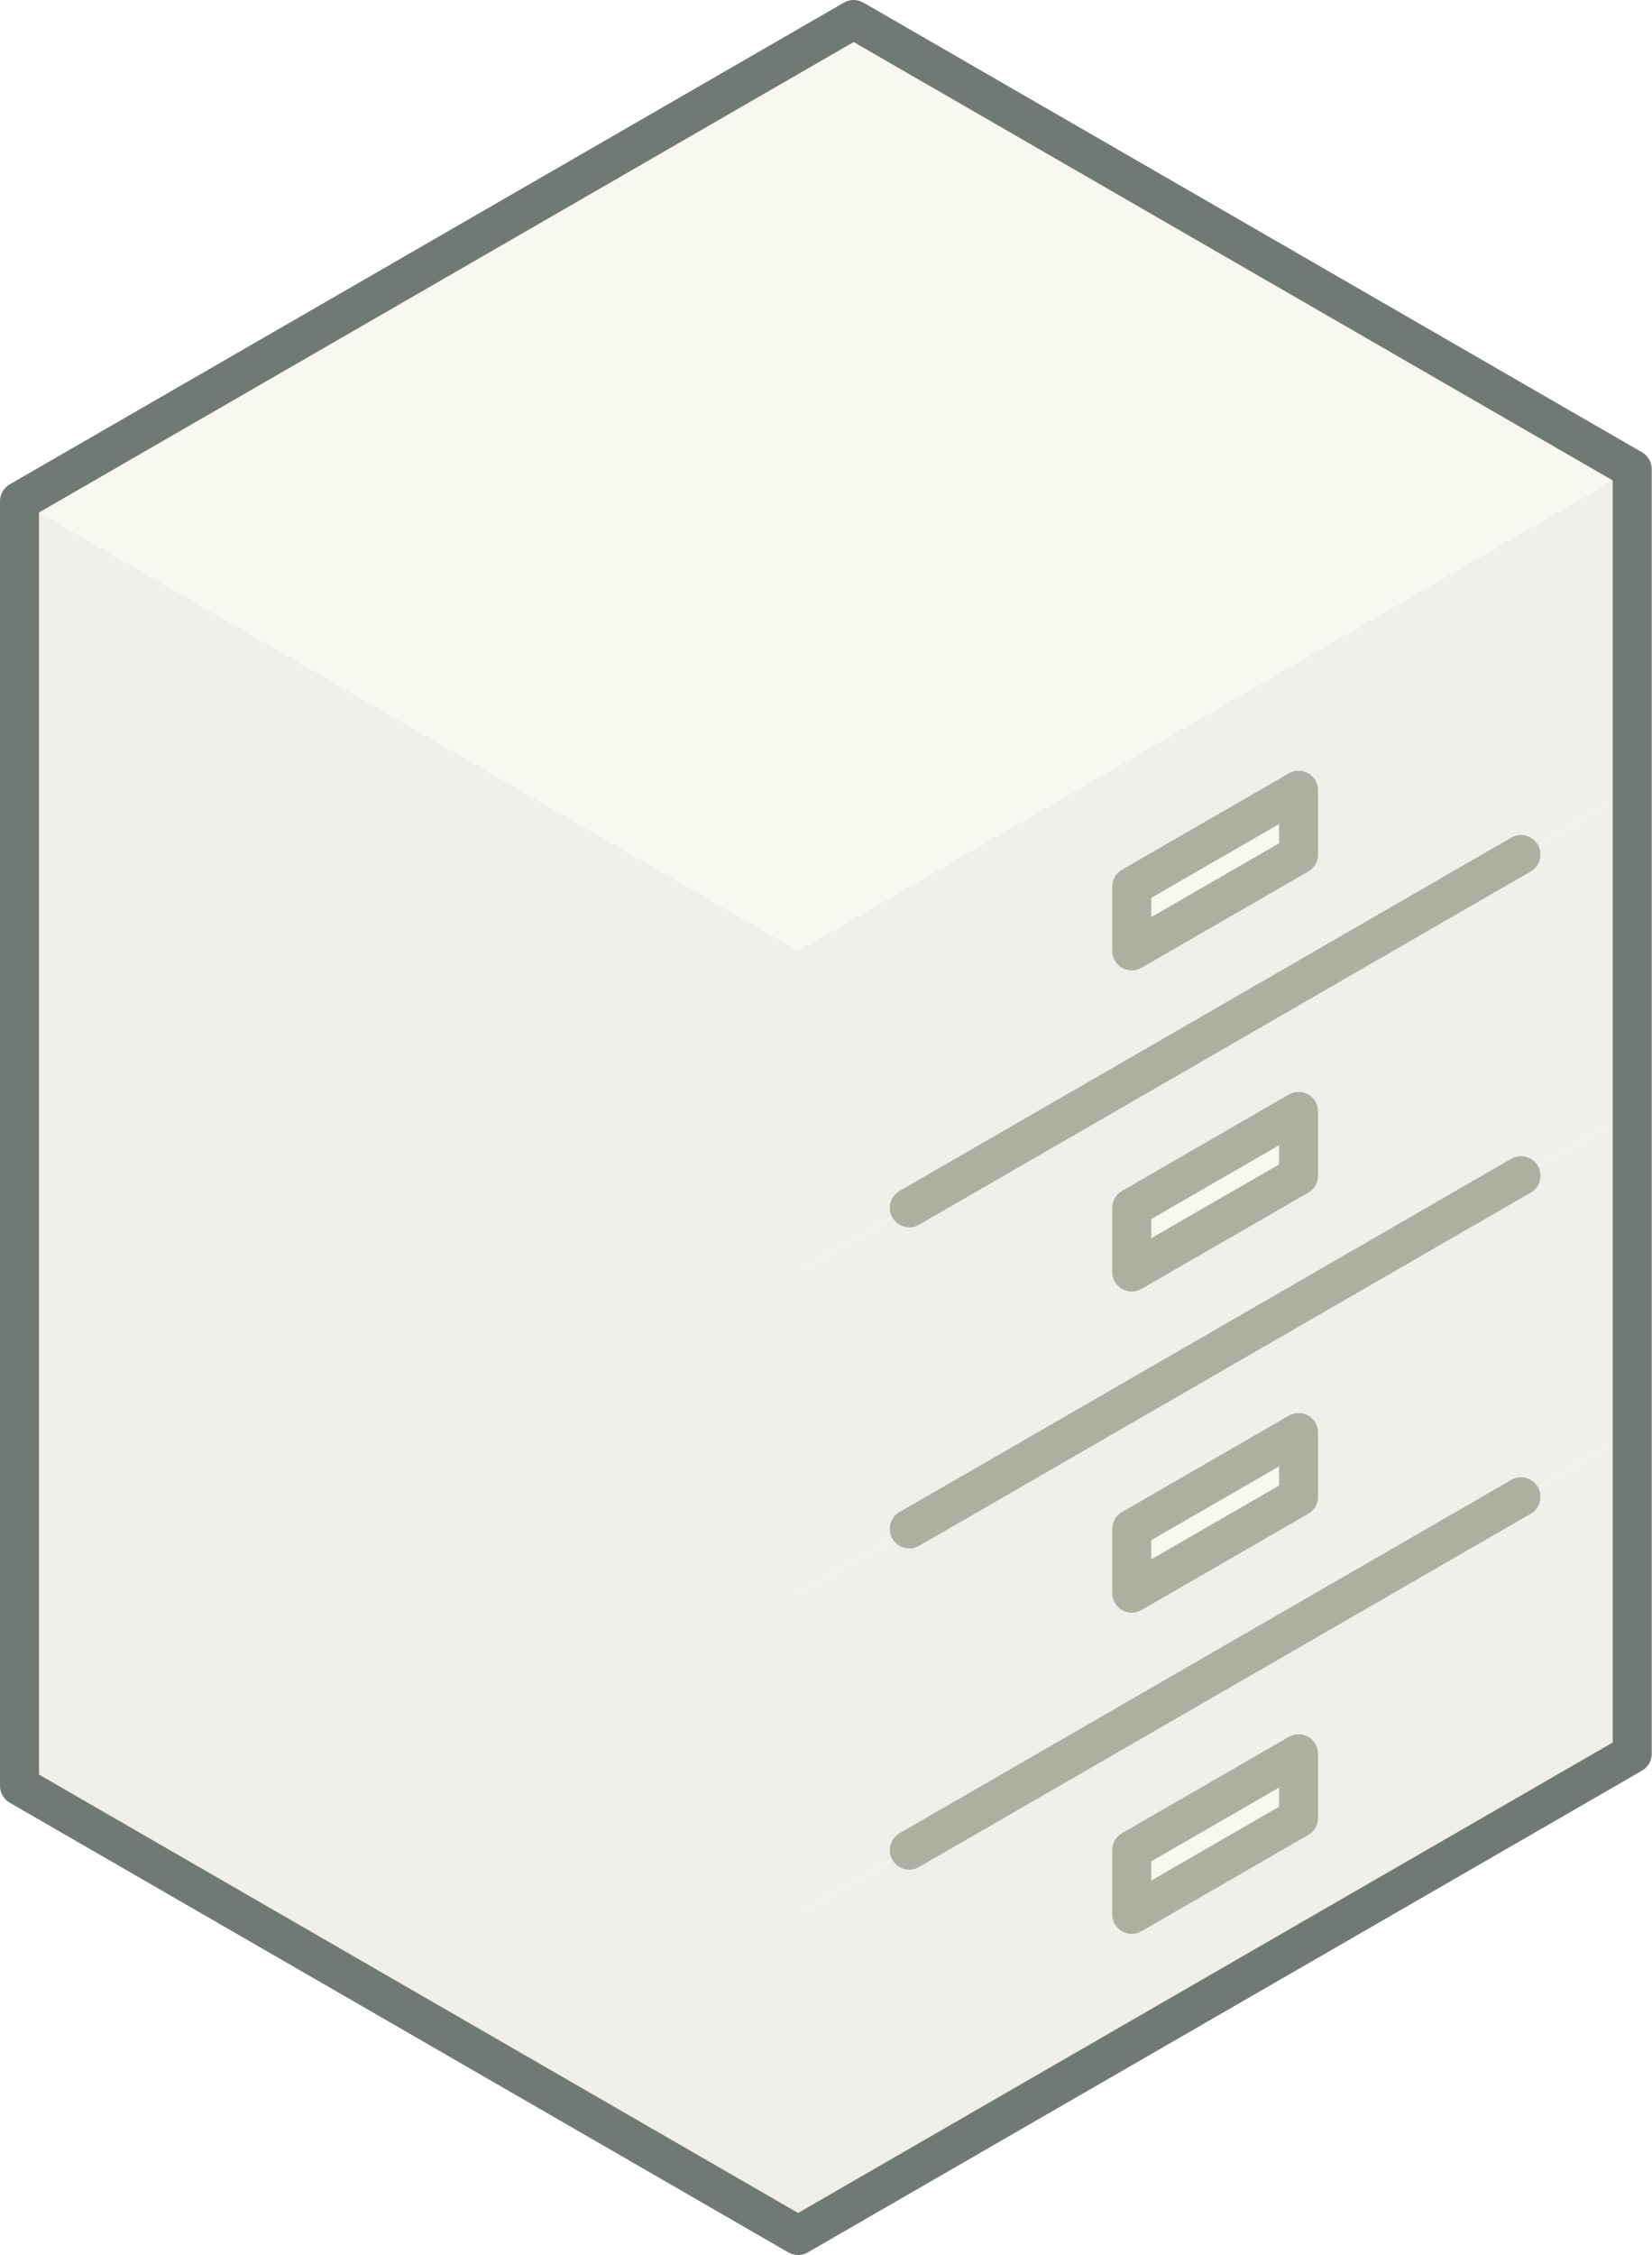
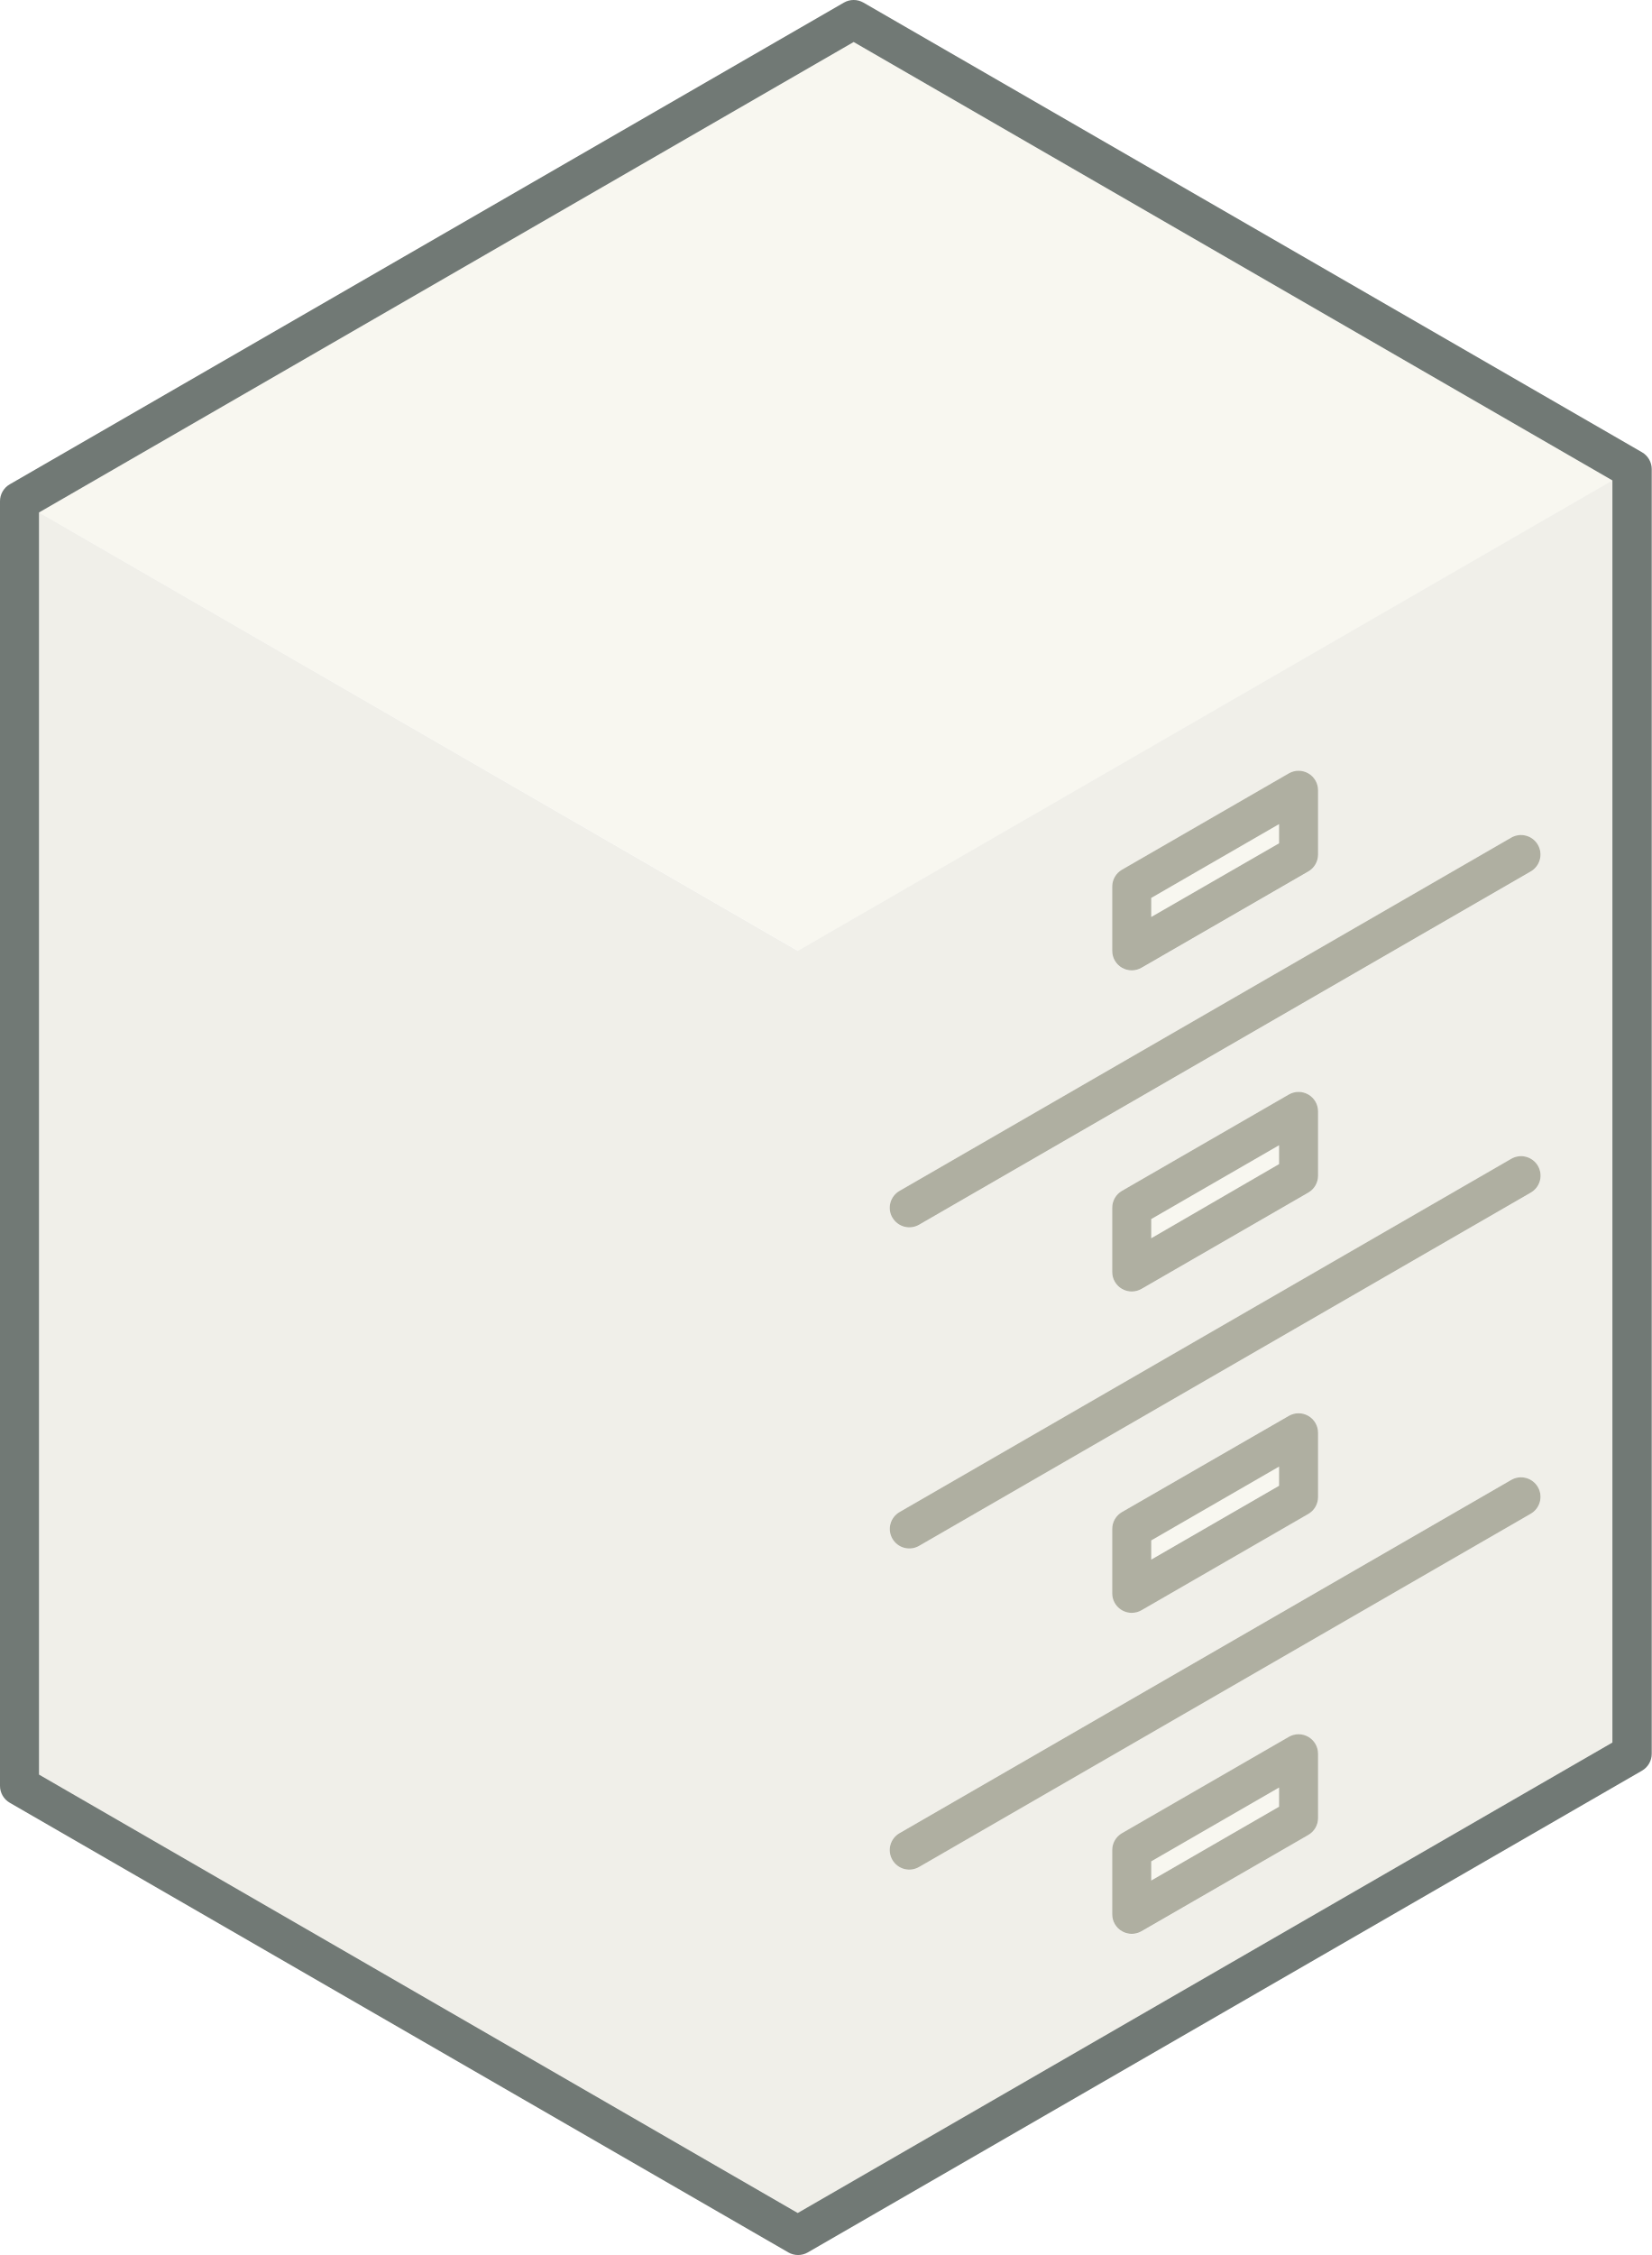
<svg xmlns="http://www.w3.org/2000/svg" viewBox="0 0 254.05 346.74">
  <defs>
-     <style>.cls-1{fill:#f0efe9;}.cls-2,.cls-5{fill:#f8f7f0;}.cls-3,.cls-4{fill:none;}.cls-3,.cls-5{stroke:#afafa1;}.cls-3,.cls-4,.cls-5{stroke-linecap:round;stroke-linejoin:round;stroke-width:6px;}.cls-4{stroke:#717975;}</style>
+     <style>.cls-1{fill:#f8f7f0;}.cls-2{fill:#f0efe9;}.cls-3{fill:#afafa1;}.cls-4{fill:#717975;}</style>
  </defs>
  <g id="Layer_2" data-name="Layer 2">
-     <g id="Layer_15" data-name="Layer 15">
-       <polygon class="cls-1" points="251.05 220.28 251.05 269.67 122.75 343.74 122.75 294.36 251.05 220.28" />
-       <polygon class="cls-1" points="251.05 170.9 251.05 220.28 122.75 294.36 122.75 244.98 251.05 170.9" />
-       <polygon class="cls-1" points="251.05 121.52 251.05 170.9 122.75 244.98 122.75 195.59 251.05 121.52" />
-       <polygon class="cls-1" points="251.05 72.14 251.05 121.52 122.75 195.59 122.75 146.21 251.05 72.14" />
-       <polygon class="cls-2" points="251.05 72.14 122.75 146.21 3 77.07 131.3 3 251.05 72.14" />
-       <polygon class="cls-1" points="122.75 294.36 122.75 343.74 3 274.6 3 77.07 122.75 146.21 122.75 195.59 122.75 244.98 122.75 294.36" />
-       <line class="cls-3" x1="233.94" y1="131.4" x2="139.86" y2="185.72" />
-       <line class="cls-3" x1="233.94" y1="180.78" x2="139.86" y2="235.1" />
-       <line class="cls-3" x1="233.94" y1="230.16" x2="139.86" y2="284.48" />
-       <polygon class="cls-4" points="3 77.07 3 274.6 122.75 343.74 251.05 269.67 251.05 220.28 251.05 170.9 251.05 121.52 251.05 72.14 131.3 3 3 77.07" />
-       <path class="cls-4" d="M3,77.07" />
-       <path class="cls-4" d="M122.75,146.21" />
-       <path class="cls-4" d="M251.05,72.14" />
-       <polygon class="cls-5" points="174.07 136.33 174.07 146.21 199.73 131.4 199.73 121.52 174.07 136.33" />
-       <polygon class="cls-5" points="174.07 185.72 174.07 195.59 199.73 180.78 199.73 170.9 174.07 185.72" />
-       <polygon class="cls-5" points="174.07 235.1 174.07 244.97 199.73 230.16 199.73 220.28 174.07 235.1" />
-       <polygon class="cls-5" points="174.07 284.48 174.07 294.36 199.73 279.54 199.73 269.67 174.07 284.48" />
+     <g id="Layer_18" data-name="Layer 18">
+       <polygon class="cls-1" points="6 78.8 6 78.8 122.75 146.21 248.05 73.87 248.05 73.87 131.3 6.46 6 78.8" />
+       <path class="cls-2" d="M6,78.8V272.87l116.75,67.41h0L248,267.94V73.87l-125.3,72.34ZM202.73,279.54a3,3,0,0,1-1.5,2.6L175.57,297a3,3,0,0,1-4.5-2.6v-9.88a3,3,0,0,1,1.5-2.6l25.66-14.81a3,3,0,0,1,4.5,2.6Zm32.71-46.78-94.09,54.32a3,3,0,0,1-4.1-1.1h0a3,3,0,0,1,1.1-4.1l94.09-54.32a3,3,0,0,1,4.1,1.1h0A3,3,0,0,1,235.44,232.76ZM171.07,245V235.1a3,3,0,0,1,1.5-2.6l25.66-14.81a3,3,0,0,1,4.5,2.6v9.88a3,3,0,0,1-1.5,2.6l-25.66,14.81a3,3,0,0,1-4.5-2.6Zm0-108.64a3,3,0,0,1,1.5-2.6l25.66-14.81a3,3,0,0,1,4.5,2.6v9.88a3,3,0,0,1-1.5,2.6l-25.66,14.81a3,3,0,0,1-4.5-2.6Zm-32.71,46.78,94.09-54.32a3,3,0,0,1,4.1,1.1h0a3,3,0,0,1-1.1,4.1l-94.09,54.32a3,3,0,0,1-4.1-1.1h0A3,3,0,0,1,138.36,183.12Zm64.37-12.22v9.88a3,3,0,0,1-1.5,2.6l-25.66,14.81a3,3,0,0,1-4.5-2.6v-9.88a3,3,0,0,1,1.5-2.6l25.66-14.81a3,3,0,0,1,4.5,2.6Zm-64.37,61.6,94.09-54.32a3,3,0,0,1,4.1,1.1h0a3,3,0,0,1-1.1,4.1L141.36,237.7a3,3,0,0,1-4.1-1.1h0A3,3,0,0,1,138.36,232.5Z" />
+       <path class="cls-3" d="M137.26,187.22a3,3,0,0,0,4.1,1.1L235.44,134a3,3,0,0,0,1.1-4.1h0a3,3,0,0,0-4.1-1.1l-94.09,54.32a3,3,0,0,0-1.1,4.1Z" />
+       <path class="cls-3" d="M137.26,236.6a3,3,0,0,0,4.1,1.1l94.09-54.32a3,3,0,0,0,1.1-4.1h0a3,3,0,0,0-4.1-1.1L138.36,232.5a3,3,0,0,0-1.1,4.1Z" />
+       <path class="cls-3" d="M236.54,228.66a3,3,0,0,0-4.1-1.1l-94.09,54.32a3,3,0,0,0-1.1,4.1h0a3,3,0,0,0,4.1,1.1l94.09-54.32a3,3,0,0,0,1.1-4.1Z" />
+       <path class="cls-4" d="M252.55,69.54,132.8.4a3,3,0,0,0-3,0L1.5,74.47A3,3,0,0,0,0,77.07V274.6a3,3,0,0,0,1.5,2.6l119.75,69.14a3,3,0,0,0,3,0l128.3-74.07a3,3,0,0,0,1.5-2.6V72.14A3,3,0,0,0,252.55,69.54ZM248,73.87V267.94l-125.3,72.34h0L6,272.87V78.8H6L131.3,6.46,248,73.87Z" />
+       <polygon class="cls-1" points="196.73 126.72 177.07 138.07 177.07 141.01 196.73 129.66 196.73 126.72" />
+       <path class="cls-3" d="M172.57,148.81a3,3,0,0,0,3,0L201.23,134a3,3,0,0,0,1.5-2.6v-9.88a3,3,0,0,0-4.5-2.6l-25.66,14.81a3,3,0,0,0-1.5,2.6v9.88A3,3,0,0,0,172.57,148.81Zm4.5-10.74,19.66-11.35v2.95L177.07,141Z" />
+       <polygon class="cls-1" points="177.07 190.4 196.73 179.05 196.73 176.1 177.07 187.45 177.07 190.4" />
+       <path class="cls-3" d="M198.23,168.3l-25.66,14.81a3,3,0,0,0-1.5,2.6v9.88a3,3,0,0,0,4.5,2.6l25.66-14.81a3,3,0,0,0,1.5-2.6V170.9a3,3,0,0,0-4.5-2.6ZM196.73,179,177.07,190.4v-2.95l19.66-11.35Z" />
+       <polygon class="cls-1" points="196.73 225.48 177.07 236.83 177.07 239.78 196.73 228.43 196.73 225.48" />
+       <path class="cls-3" d="M174.07,248a3,3,0,0,0,1.5-.4l25.66-14.81a3,3,0,0,0,1.5-2.6v-9.88a3,3,0,0,0-4.5-2.6L172.57,232.5a3,3,0,0,0-1.5,2.6V245a3,3,0,0,0,3,3Zm3-11.14,19.66-11.35v2.95l-19.66,11.35Z" />
+       <polygon class="cls-1" points="177.07 289.16 196.73 277.81 196.73 274.86 177.07 286.21 177.07 289.16" />
+       <path class="cls-3" d="M201.23,267.07a3,3,0,0,0-3,0l-25.66,14.81a3,3,0,0,0-1.5,2.6v9.88a3,3,0,0,0,4.5,2.6l25.66-14.81a3,3,0,0,0,1.5-2.6v-9.88A3,3,0,0,0,201.23,267.07Zm-4.5,10.74-19.66,11.35v-2.95l19.66-11.35Z" />
    </g>
  </g>
</svg>
